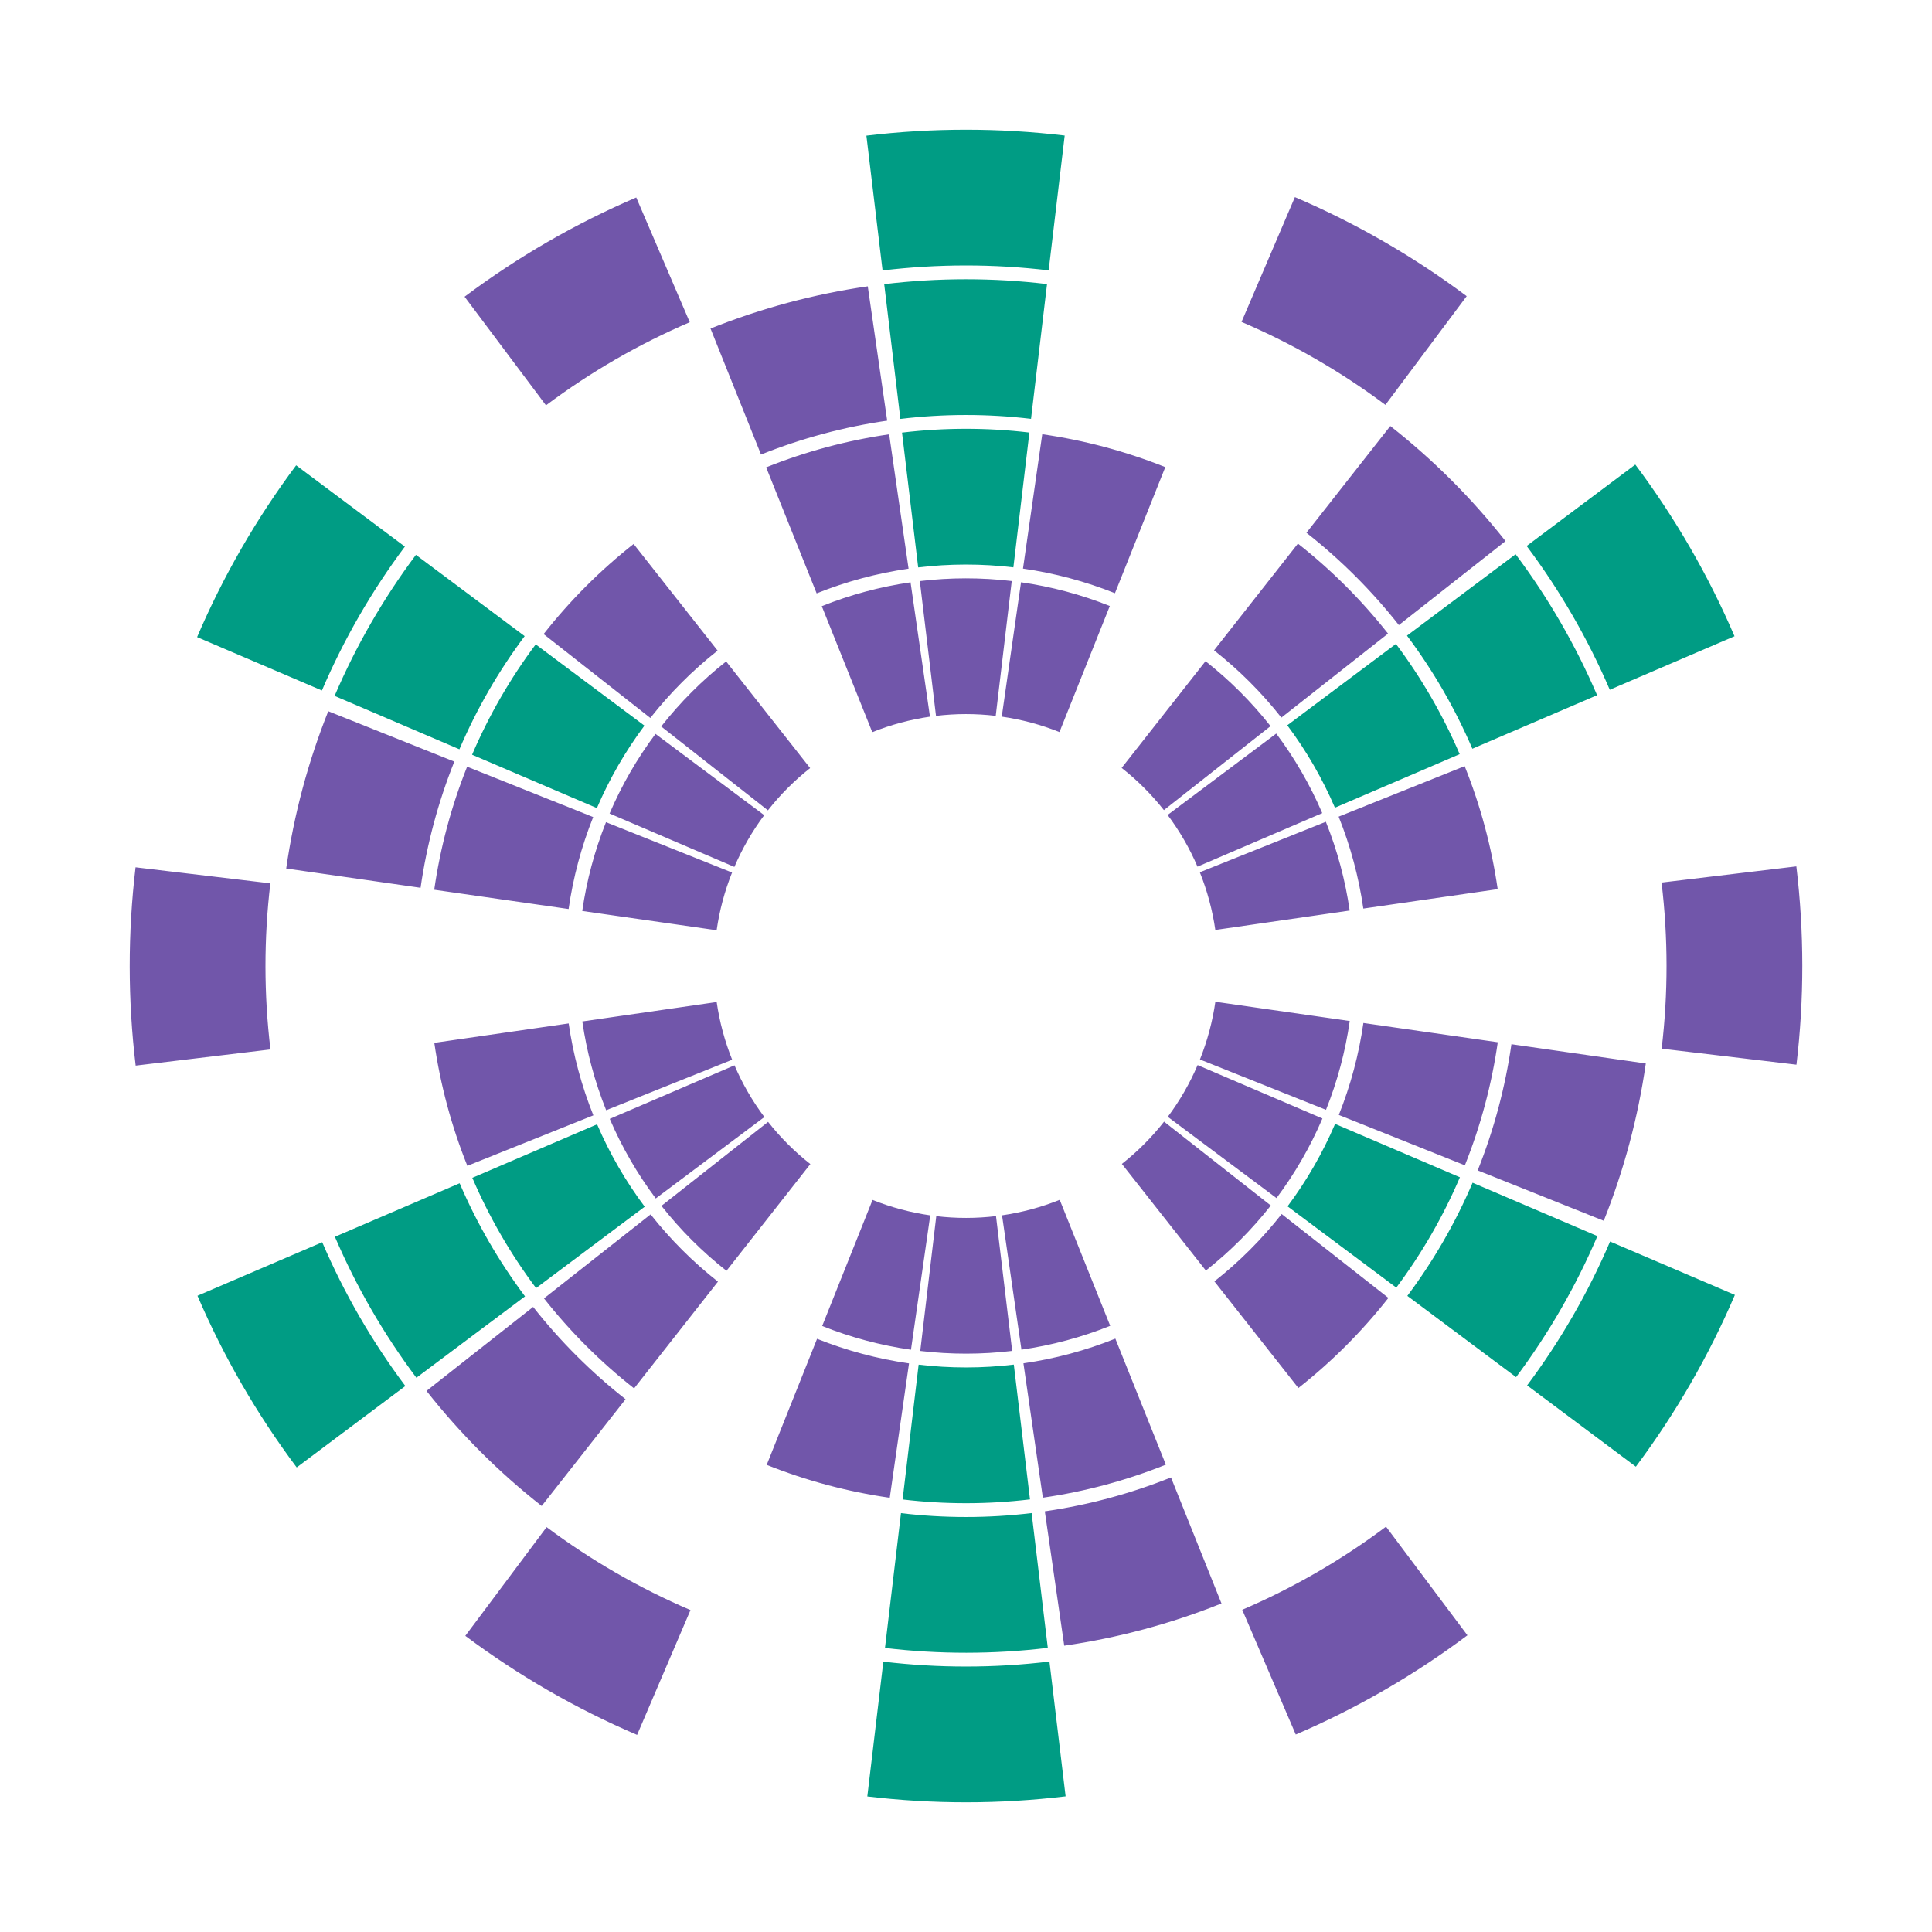
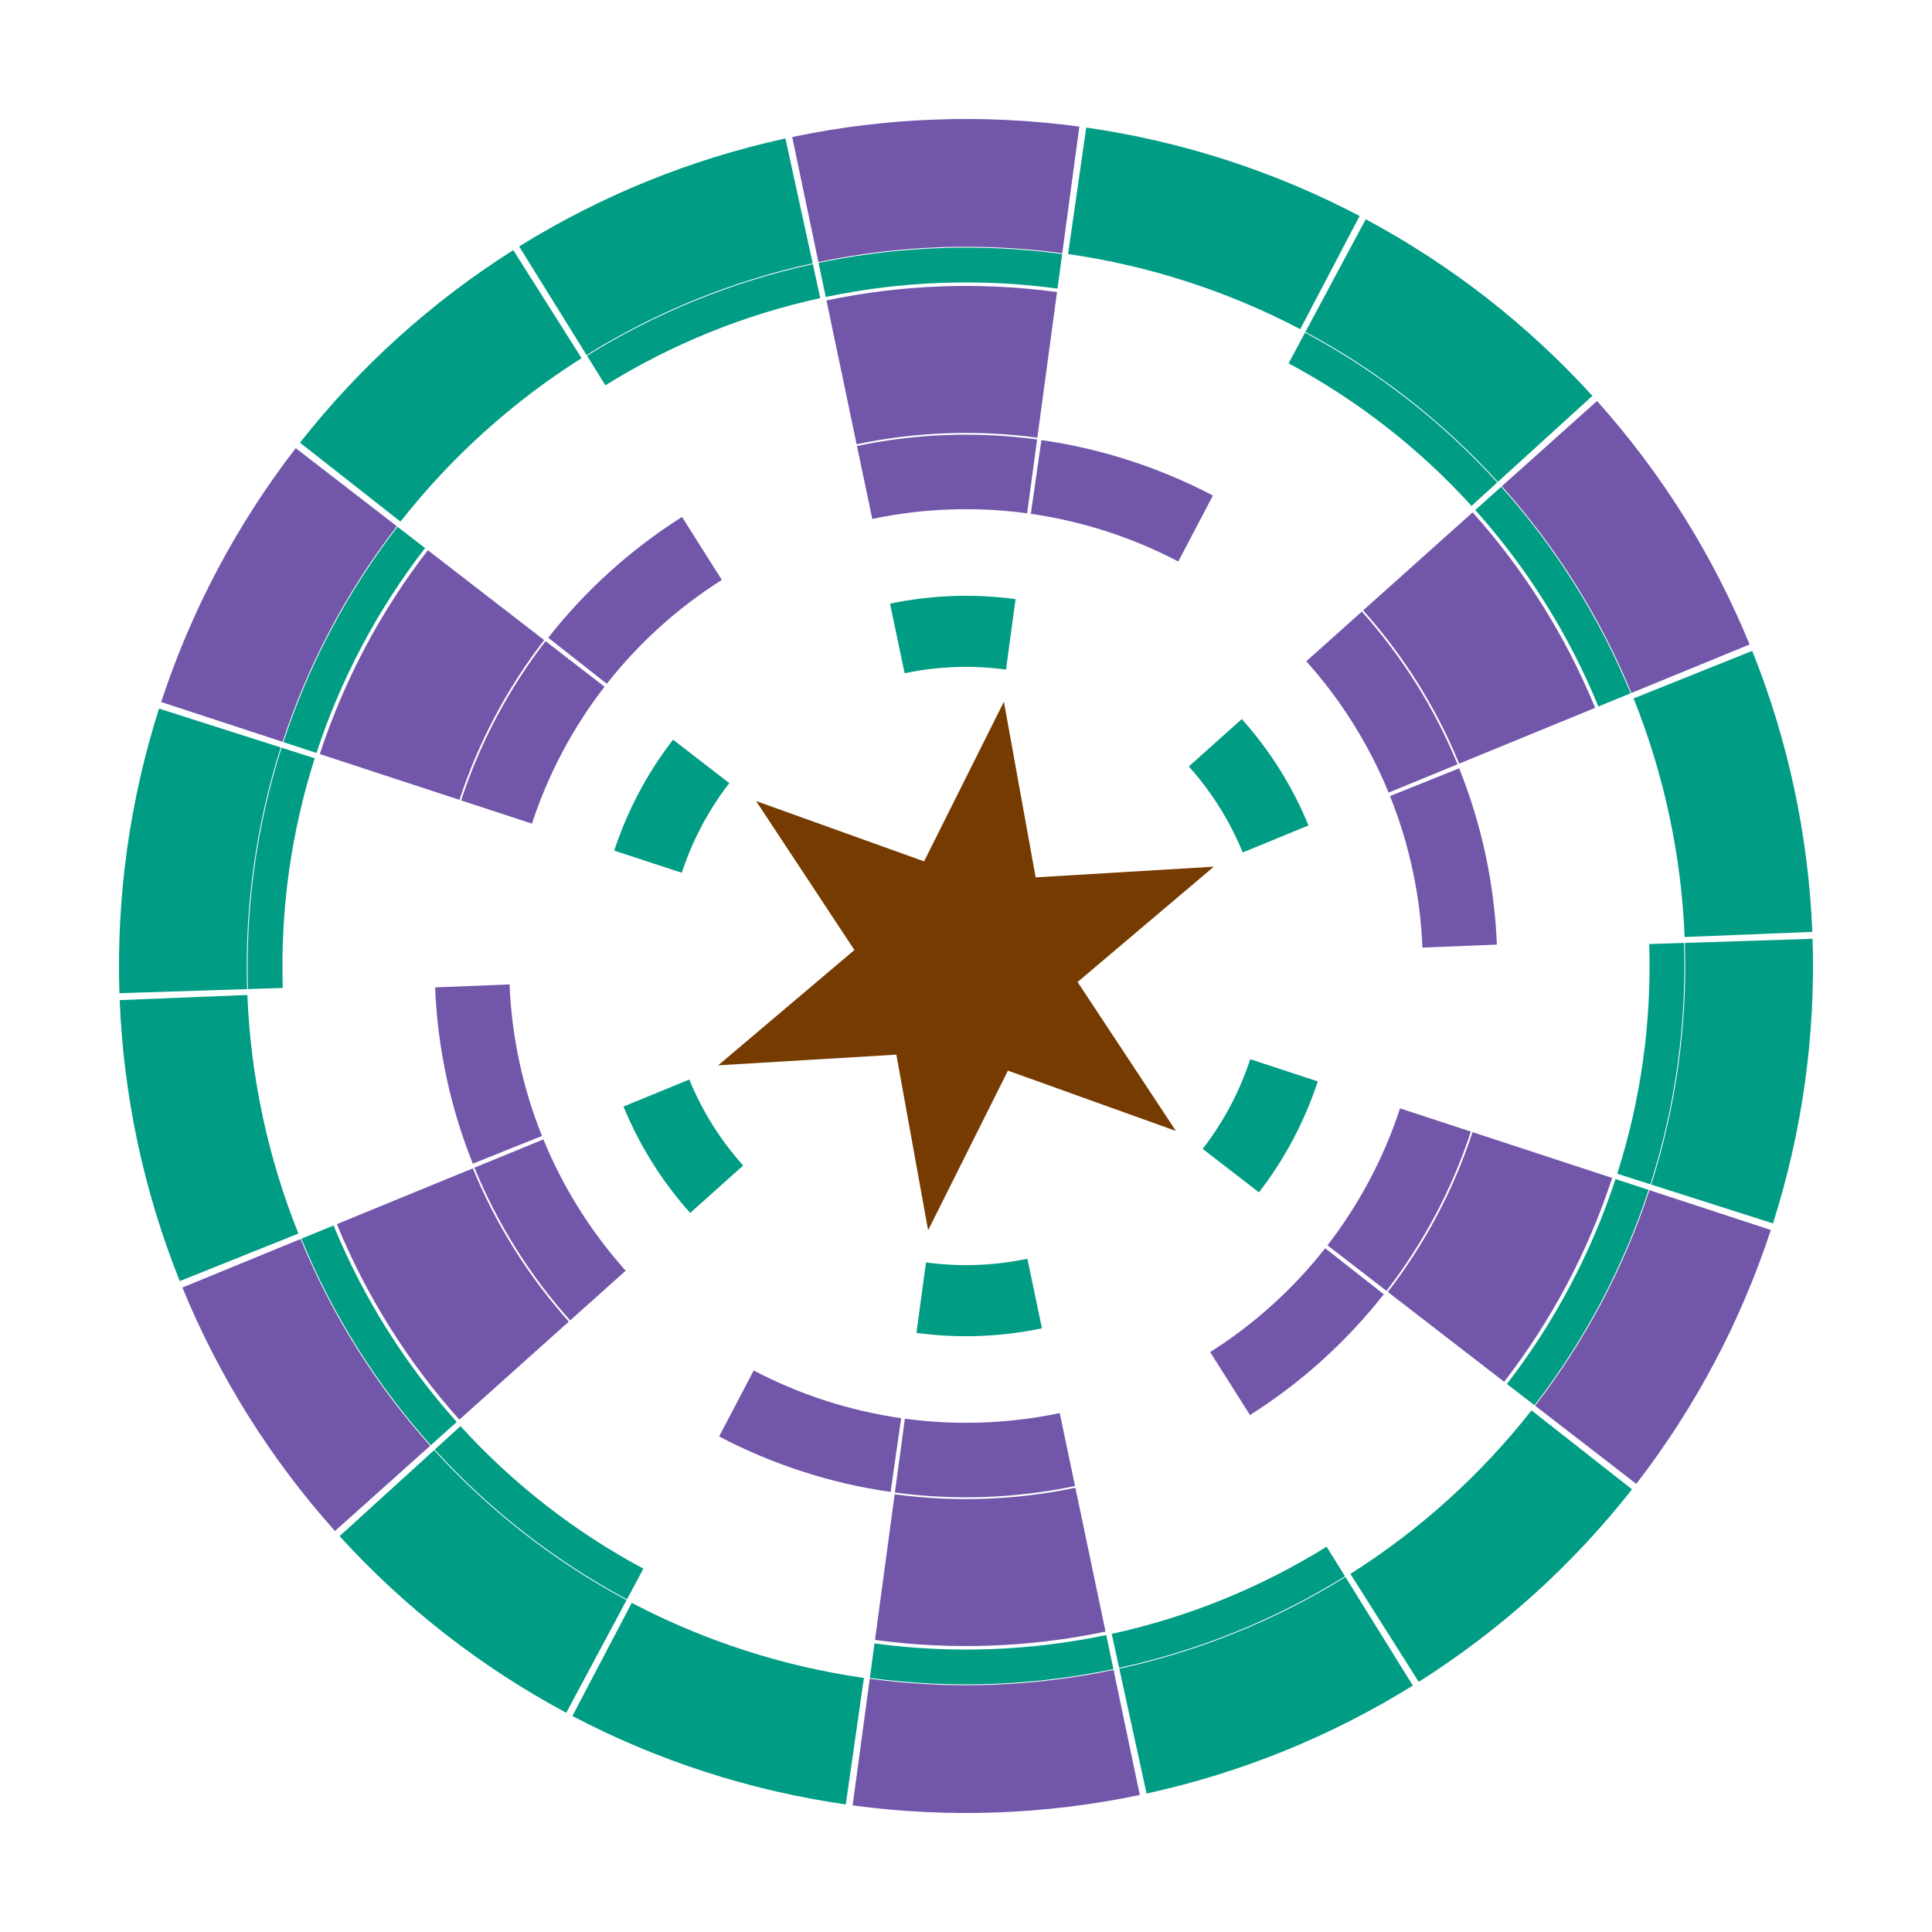
<svg xmlns="http://www.w3.org/2000/svg" width="256" height="256" viewBox="0 0 256 256">
-   <path d="M 101.754 107.376 L 87.61 96.262 C 90.127 93.059 93.017 90.166 96.217 87.645 L 107.347 101.776 C 105.267 103.415 103.389 105.294 101.754 107.376 Z M 115.582 97.016 L 108.89 80.319 C 112.672 78.804 116.62 77.743 120.653 77.161 L 123.225 94.963 C 120.605 95.342 118.039 96.031 115.582 97.016 Z M 124.024 94.857 L 121.882 76.998 C 125.927 76.513 130.016 76.511 134.061 76.991 L 131.939 94.853 C 129.31 94.541 126.653 94.542 124.024 94.857 Z M 132.738 94.958 L 135.291 77.152 C 139.324 77.731 143.273 78.787 147.057 80.298 L 140.384 97.002 C 137.925 96.02 135.358 95.334 132.738 94.958 Z M 148.624 101.754 L 159.738 87.61 C 162.941 90.127 165.834 93.017 168.355 96.217 L 154.224 107.347 C 152.585 105.267 150.706 103.389 148.624 101.754 Z M 154.715 107.986 L 169.11 97.201 C 171.553 100.461 173.599 104.001 175.205 107.745 L 158.675 114.838 C 157.632 112.405 156.302 110.105 154.715 107.986 Z M 158.984 115.582 L 175.681 108.89 C 177.196 112.672 178.257 116.62 178.839 120.653 L 161.037 123.225 C 160.658 120.605 159.969 118.039 158.984 115.582 Z M 161.042 132.738 L 178.848 135.291 C 178.269 139.324 177.213 143.273 175.702 147.057 L 158.998 140.384 C 159.98 137.925 160.666 135.358 161.042 132.738 Z M 158.69 141.128 L 175.228 148.203 C 173.626 151.949 171.583 155.49 169.144 158.754 L 154.737 147.985 C 156.322 145.864 157.649 143.562 158.69 141.128 Z M 154.246 148.624 L 168.39 159.738 C 165.873 162.941 162.983 165.834 159.783 168.355 L 148.653 154.224 C 150.733 152.585 152.611 150.706 154.246 148.624 Z M 140.418 158.984 L 147.11 175.681 C 143.328 177.196 139.38 178.257 135.347 178.839 L 132.775 161.037 C 135.395 160.658 137.961 159.969 140.418 158.984 Z M 131.976 161.143 L 134.118 179.002 C 130.073 179.487 125.984 179.489 121.939 179.009 L 124.061 161.147 C 126.69 161.459 129.347 161.458 131.976 161.143 Z M 123.262 161.042 L 120.709 178.848 C 116.676 178.269 112.727 177.213 108.943 175.702 L 115.616 158.998 C 118.075 159.98 120.642 160.666 123.262 161.042 Z M 107.376 154.246 L 96.262 168.39 C 93.059 165.873 90.166 162.983 87.645 159.783 L 101.776 148.653 C 103.415 150.733 105.294 152.611 107.376 154.246 Z M 101.285 148.014 L 86.89 158.799 C 84.447 155.539 82.401 151.999 80.795 148.255 L 97.325 141.162 C 98.368 143.595 99.698 145.895 101.285 148.014 Z M 97.016 140.418 L 80.319 147.11 C 78.804 143.328 77.743 139.38 77.161 135.347 L 94.963 132.775 C 95.342 135.395 96.031 137.961 97.016 140.418 Z M 94.958 123.262 L 77.152 120.709 C 77.731 116.676 78.787 112.727 80.298 108.943 L 97.002 115.616 C 96.02 118.075 95.334 120.642 94.958 123.262 Z M 97.31 114.872 L 80.772 107.797 C 82.374 104.051 84.417 100.51 86.856 97.246 L 101.263 108.015 C 99.678 110.136 98.351 112.438 97.31 114.872 Z M 86.173 95.133 L 72.03 84.019 C 75.518 79.58 79.522 75.572 83.957 72.079 L 95.087 86.21 C 91.772 88.82 88.78 91.816 86.173 95.133 Z M 108.211 78.623 L 101.519 61.926 C 106.759 59.826 112.231 58.357 117.818 57.549 L 120.391 75.352 C 116.216 75.955 112.127 77.053 108.211 78.623 Z M 135.55 75.343 L 138.103 57.538 C 143.692 58.339 149.165 59.803 154.408 61.897 L 147.735 78.601 C 143.817 77.036 139.727 75.942 135.55 75.343 Z M 160.867 86.173 L 171.981 72.03 C 176.42 75.518 180.428 79.522 183.921 83.957 L 169.79 95.087 C 167.18 91.772 164.184 88.78 160.867 86.173 Z M 177.377 108.211 L 194.074 101.519 C 196.174 106.759 197.643 112.231 198.451 117.818 L 180.648 120.391 C 180.045 116.216 178.947 112.127 177.377 108.211 Z M 180.657 135.55 L 198.462 138.103 C 197.661 143.692 196.197 149.165 194.103 154.408 L 177.399 147.735 C 178.964 143.817 180.058 139.727 180.657 135.55 Z M 169.827 160.867 L 183.97 171.981 C 180.482 176.42 176.478 180.428 172.043 183.921 L 160.913 169.79 C 164.228 167.18 167.22 164.184 169.827 160.867 Z M 147.789 177.377 L 154.481 194.074 C 149.241 196.174 143.769 197.643 138.182 198.451 L 135.609 180.648 C 139.784 180.045 143.873 178.947 147.789 177.377 Z M 120.45 180.657 L 117.897 198.462 C 112.308 197.661 106.835 196.197 101.592 194.103 L 108.265 177.399 C 112.183 178.964 116.273 180.058 120.45 180.657 Z M 95.133 169.827 L 84.019 183.97 C 79.58 180.482 75.572 176.478 72.079 172.043 L 86.21 160.913 C 88.82 164.228 91.816 167.22 95.133 169.827 Z M 78.623 147.789 L 61.926 154.481 C 59.826 149.241 58.357 143.769 57.549 138.182 L 75.352 135.609 C 75.955 139.784 77.053 143.873 78.623 147.789 Z M 75.343 120.45 L 57.538 117.897 C 58.339 112.308 59.803 106.835 61.897 101.592 L 78.601 108.265 C 77.036 112.183 75.942 116.273 75.343 120.45 Z M 100.839 60.23 L 94.147 43.534 C 100.846 40.849 107.841 38.97 114.984 37.938 L 117.557 55.741 C 111.826 56.569 106.214 58.076 100.839 60.23 Z M 173.11 70.593 L 184.224 56.45 C 189.898 60.909 195.023 66.027 199.488 71.697 L 185.357 82.826 C 181.774 78.277 177.663 74.171 173.11 70.593 Z M 200.271 138.363 L 218.076 140.916 C 217.052 148.06 215.181 155.057 212.504 161.759 L 195.8 155.086 C 197.948 149.708 199.449 144.095 200.271 138.363 Z M 155.161 195.77 L 161.853 212.466 C 155.154 215.151 148.159 217.03 141.016 218.062 L 138.443 200.259 C 144.174 199.431 149.786 197.924 155.161 195.77 Z M 82.89 185.407 L 71.776 199.55 C 66.102 195.091 60.977 189.973 56.512 184.303 L 70.643 173.174 C 74.226 177.723 78.337 181.829 82.89 185.407 Z M 55.729 117.637 L 37.924 115.084 C 38.948 107.94 40.819 100.943 43.496 94.241 L 60.2 100.914 C 58.052 106.292 56.551 111.905 55.729 117.637 Z M 72.344 53.711 L 61.559 39.315 C 68.592 34.046 76.228 29.632 84.305 26.166 L 91.397 42.696 C 84.632 45.599 78.236 49.297 72.344 53.711 Z M 164.508 42.656 L 171.582 26.118 C 179.663 29.574 187.303 33.98 194.343 39.242 L 183.574 53.649 C 177.677 49.242 171.277 45.551 164.508 42.656 Z M 220.164 116.945 L 238.024 114.802 C 239.071 123.529 239.075 132.348 238.038 141.076 L 220.177 138.953 C 221.045 131.642 221.041 124.254 220.164 116.945 Z M 183.656 202.289 L 194.441 216.685 C 187.408 221.954 179.772 226.368 171.695 229.834 L 164.603 213.304 C 171.368 210.401 177.764 206.703 183.656 202.289 Z M 91.492 213.344 L 84.418 229.882 C 76.337 226.426 68.697 222.02 61.657 216.758 L 72.426 202.351 C 78.323 206.758 84.723 210.449 91.492 213.344 Z M 35.836 139.055 L 17.976 141.198 C 16.929 132.471 16.925 123.652 17.962 114.924 L 35.823 117.047 C 34.955 124.358 34.959 131.746 35.836 139.055 Z" fill="#7156aa" />
-   <path d="M 121.665 75.184 L 119.522 57.324 C 125.128 56.652 130.793 56.649 136.399 57.315 L 134.277 75.177 C 130.087 74.679 125.853 74.681 121.665 75.184 Z M 170.573 96.105 L 184.968 85.32 C 188.353 89.838 191.189 94.743 193.415 99.931 L 176.885 107.024 C 175.221 103.147 173.102 99.482 170.573 96.105 Z M 176.908 148.922 L 193.446 155.996 C 191.226 161.187 188.396 166.095 185.016 170.617 L 170.608 159.848 C 173.134 156.468 175.249 152.801 176.908 148.922 Z M 134.335 180.816 L 136.478 198.676 C 130.872 199.348 125.207 199.351 119.601 198.685 L 121.723 180.823 C 125.913 181.321 130.147 181.319 134.335 180.816 Z M 85.427 159.895 L 71.032 170.68 C 67.647 166.162 64.811 161.257 62.585 156.069 L 79.115 148.976 C 80.779 152.853 82.898 156.518 85.427 159.895 Z M 79.092 107.078 L 62.554 100.004 C 64.774 94.813 67.604 89.905 70.984 85.383 L 85.392 96.152 C 82.866 99.532 80.751 103.199 79.092 107.078 Z M 119.305 55.51 L 117.162 37.65 C 124.328 36.791 131.571 36.787 138.737 37.638 L 136.615 55.5 C 130.865 54.817 125.054 54.82 119.305 55.51 Z M 186.431 84.224 L 200.826 73.439 C 205.154 79.215 208.779 85.486 211.624 92.118 L 195.094 99.211 C 192.811 93.889 189.903 88.859 186.431 84.224 Z M 195.126 156.715 L 211.664 163.789 C 208.826 170.425 205.208 176.699 200.887 182.48 L 186.479 171.711 C 189.946 167.073 192.849 162.039 195.126 156.715 Z M 136.695 200.49 L 138.838 218.35 C 131.672 219.209 124.429 219.213 117.263 218.362 L 119.385 200.5 C 125.135 201.183 130.946 201.18 136.695 200.49 Z M 69.569 171.776 L 55.174 182.561 C 50.846 176.785 47.221 170.514 44.376 163.882 L 60.906 156.789 C 63.189 162.111 66.097 167.141 69.569 171.776 Z M 60.874 99.285 L 44.336 92.211 C 47.174 85.575 50.792 79.301 55.113 73.52 L 69.521 84.289 C 66.054 88.927 63.151 93.961 60.874 99.285 Z M 116.945 35.836 L 114.802 17.976 C 123.529 16.929 132.348 16.925 141.076 17.962 L 138.953 35.823 C 131.642 34.955 124.254 34.959 116.945 35.836 Z M 202.289 72.344 L 216.685 61.559 C 221.954 68.592 226.368 76.228 229.834 84.305 L 213.304 91.397 C 210.401 84.632 206.703 78.236 202.289 72.344 Z M 213.344 164.508 L 229.882 171.582 C 226.426 179.663 222.02 187.303 216.758 194.343 L 202.351 183.574 C 206.758 177.677 210.449 171.277 213.344 164.508 Z M 139.055 220.164 L 141.198 238.024 C 132.471 239.071 123.652 239.075 114.924 238.038 L 117.047 220.177 C 124.358 221.045 131.746 221.041 139.055 220.164 Z M 53.711 183.656 L 39.315 194.441 C 34.046 187.408 29.632 179.772 26.166 171.695 L 42.696 164.603 C 45.599 171.368 49.297 177.764 53.711 183.656 Z M 42.656 91.492 L 26.118 84.418 C 29.574 76.337 33.98 68.697 39.242 61.657 L 53.649 72.426 C 49.242 78.323 45.551 84.723 42.656 91.492 Z" fill="#009c84" />
+   <path d="M 80.406 90.601 L 72.644 84.502 C 77.599 78.197 83.594 72.785 90.371 68.499 L 95.647 76.842 C 89.82 80.527 84.666 85.18 80.406 90.601 Z M 115.58 68.758 L 113.555 59.097 C 121.403 57.451 129.475 57.159 137.421 58.232 L 136.1 68.015 C 129.268 67.092 122.328 67.343 115.58 68.758 Z M 136.591 68.083 L 137.992 58.312 C 145.93 59.45 153.615 61.936 160.715 65.662 L 156.128 74.403 C 150.023 71.199 143.416 69.062 136.591 68.083 Z M 173.095 87.623 L 180.45 81.039 C 185.799 87.013 190.088 93.857 193.132 101.275 L 183.999 105.022 C 181.382 98.644 177.694 92.76 173.095 87.623 Z M 184.185 105.482 L 193.348 101.81 C 196.331 109.253 198.021 117.151 198.344 125.163 L 188.481 125.561 C 188.203 118.672 186.75 111.881 184.185 105.482 Z M 185.515 146.865 L 194.895 149.942 C 192.395 157.561 188.613 164.698 183.71 171.043 L 175.899 165.008 C 180.114 159.552 183.366 153.416 185.515 146.865 Z M 175.594 165.399 L 183.356 171.498 C 178.401 177.803 172.406 183.215 165.629 187.501 L 160.353 179.158 C 166.18 175.473 171.334 170.82 175.594 165.399 Z M 140.42 187.242 L 142.445 196.903 C 134.597 198.549 126.525 198.841 118.579 197.768 L 119.9 187.985 C 126.732 188.908 133.672 188.657 140.42 187.242 Z M 119.409 187.917 L 118.008 197.688 C 110.07 196.55 102.385 194.064 95.285 190.338 L 99.872 181.597 C 105.977 184.801 112.584 186.938 119.409 187.917 Z M 82.905 168.377 L 75.55 174.961 C 70.201 168.987 65.912 162.143 62.868 154.725 L 72.001 150.978 C 74.618 157.356 78.306 163.24 82.905 168.377 Z M 71.815 150.518 L 62.652 154.19 C 59.669 146.747 57.979 138.849 57.656 130.837 L 67.519 130.439 C 67.797 137.328 69.25 144.119 71.815 150.518 Z M 70.485 109.135 L 61.105 106.058 C 63.605 98.439 67.387 91.302 72.29 84.957 L 80.101 90.992 C 75.886 96.448 72.634 102.584 70.485 109.135 Z M 113.506 58.864 L 109.511 39.807 C 119.556 37.701 129.888 37.327 140.059 38.7 L 137.453 57.997 C 129.48 56.92 121.381 57.214 113.506 58.864 Z M 180.626 80.88 L 195.133 67.892 C 201.979 75.538 207.469 84.298 211.365 93.794 L 193.351 101.185 C 190.297 93.742 185.993 86.875 180.626 80.88 Z M 195.12 150.016 L 213.622 156.085 C 210.423 165.837 205.581 174.971 199.306 183.093 L 183.898 171.188 C 188.817 164.821 192.612 157.661 195.12 150.016 Z M 142.494 197.136 L 146.489 216.193 C 136.444 218.299 126.112 218.673 115.941 217.3 L 118.547 198.003 C 126.52 199.08 134.619 198.786 142.494 197.136 Z M 75.374 175.12 L 60.867 188.108 C 54.021 180.462 48.531 171.702 44.635 162.206 L 62.649 154.815 C 65.703 162.258 70.007 169.125 75.374 175.12 Z M 60.88 105.984 L 42.378 99.915 C 45.577 90.163 50.419 81.029 56.694 72.907 L 72.102 84.812 C 67.183 91.179 63.388 98.339 60.88 105.984 Z M 108.446 34.726 L 104.972 18.155 C 117.483 15.532 130.351 15.066 143.02 16.776 L 140.754 33.555 C 129.996 32.103 119.07 32.498 108.446 34.726 Z M 199.001 64.428 L 211.615 53.134 C 220.142 62.658 226.98 73.569 231.832 85.395 L 216.168 91.823 C 212.048 81.78 206.242 72.516 199.001 64.428 Z M 218.555 157.703 L 234.643 162.98 C 230.659 175.126 224.629 186.503 216.813 196.619 L 203.415 186.267 C 210.051 177.678 215.172 168.017 218.555 157.703 Z M 147.554 221.274 L 151.028 237.845 C 138.517 240.468 125.649 240.934 112.98 239.224 L 115.246 222.445 C 126.004 223.897 136.93 223.502 147.554 221.274 Z M 56.999 191.572 L 44.385 202.866 C 35.858 193.342 29.02 182.431 24.168 170.605 L 39.832 164.177 C 43.952 174.22 49.758 183.484 56.999 191.572 Z M 37.445 98.297 L 21.357 93.02 C 25.341 80.874 31.371 69.497 39.187 59.381 L 52.585 69.733 C 45.949 78.322 40.828 87.983 37.445 98.297 Z" fill="#7156aa" />
+   <path d="M 119.868 89.208 L 117.935 79.989 C 123.403 78.843 129.028 78.639 134.565 79.387 L 133.304 88.721 C 128.83 88.117 124.286 88.282 119.868 89.208 Z M 157.529 101.561 L 164.546 95.278 C 168.273 99.441 171.262 104.209 173.383 109.379 L 164.668 112.954 C 162.955 108.778 160.54 104.925 157.529 101.561 Z M 165.661 140.353 L 174.611 143.289 C 172.87 148.598 170.234 153.57 166.818 157.992 L 159.364 152.233 C 162.124 148.66 164.254 144.643 165.661 140.353 Z M 136.132 166.792 L 138.065 176.011 C 132.597 177.157 126.972 177.361 121.435 176.613 L 122.696 167.279 C 127.17 167.883 131.714 167.718 136.132 166.792 Z M 98.471 154.439 L 91.454 160.722 C 87.727 156.559 84.738 151.791 82.617 146.621 L 91.332 143.046 C 93.045 147.222 95.46 151.075 98.471 154.439 Z M 90.339 115.647 L 81.389 112.711 C 83.13 107.402 85.766 102.43 89.182 98.008 L 96.636 103.767 C 93.876 107.34 91.746 111.357 90.339 115.647 Z M 80.216 51.052 L 77.782 47.133 C 86.993 41.413 97.113 37.309 107.706 34.997 L 108.69 39.504 C 98.61 41.704 88.98 45.609 80.216 51.052 Z M 109.415 39.349 L 108.469 34.834 C 119.08 32.61 129.994 32.214 140.739 33.665 L 140.122 38.237 C 129.897 36.856 119.513 37.232 109.415 39.349 Z M 170.747 48.143 L 172.924 44.076 C 182.483 49.193 191.097 55.906 198.396 63.924 L 194.984 67.029 C 188.04 59.399 179.843 53.012 170.747 48.143 Z M 195.481 67.58 L 198.918 64.502 C 206.151 72.58 211.95 81.834 216.066 91.865 L 211.798 93.616 C 207.882 84.071 202.363 75.266 195.481 67.58 Z M 218.531 125.092 L 223.142 124.943 C 223.49 135.78 221.984 146.597 218.69 156.926 L 214.295 155.525 C 217.43 145.696 218.862 135.403 218.531 125.092 Z M 214.066 156.23 L 218.45 157.668 C 215.07 167.971 209.956 177.62 203.327 186.2 L 199.676 183.379 C 205.984 175.215 210.851 166.033 214.066 156.23 Z M 175.784 204.948 L 178.218 208.867 C 169.007 214.587 158.887 218.691 148.294 221.003 L 147.31 216.496 C 157.39 214.296 167.02 210.391 175.784 204.948 Z M 146.585 216.651 L 147.531 221.166 C 136.92 223.39 126.006 223.786 115.261 222.335 L 115.878 217.763 C 126.103 219.144 136.487 218.768 146.585 216.651 Z M 85.253 207.857 L 83.076 211.924 C 73.517 206.807 64.903 200.094 57.604 192.076 L 61.016 188.971 C 67.96 196.601 76.157 202.988 85.253 207.857 Z M 60.519 188.42 L 57.082 191.498 C 49.849 183.42 44.05 174.166 39.934 164.135 L 44.202 162.384 C 48.118 171.929 53.637 180.734 60.519 188.42 Z M 37.469 130.908 L 32.858 131.057 C 32.51 120.22 34.016 109.403 37.31 99.074 L 41.705 100.475 C 38.57 110.304 37.138 120.597 37.469 130.908 Z M 41.934 99.77 L 37.55 98.332 C 40.93 88.029 46.044 78.38 52.673 69.8 L 56.324 72.621 C 50.016 80.785 45.149 89.967 41.934 99.77 Z M 53.065 69.117 L 39.752 58.656 C 47.651 48.604 57.208 39.976 68.012 33.143 L 77.062 47.453 C 67.888 53.255 59.772 60.582 53.065 69.117 Z M 77.723 47.039 L 68.791 32.655 C 79.651 25.911 91.583 21.072 104.073 18.347 L 107.683 34.889 C 97.077 37.203 86.945 41.312 77.723 47.039 Z M 141.527 33.663 L 143.93 16.903 C 156.584 18.718 168.835 22.68 180.154 28.621 L 172.287 43.613 C 162.675 38.569 152.272 35.204 141.527 33.663 Z M 172.976 43.979 L 180.967 29.051 C 192.237 35.084 202.394 42.998 210.999 52.452 L 198.478 63.849 C 191.171 55.822 182.546 49.101 172.976 43.979 Z M 216.462 92.546 L 232.178 86.247 C 236.933 98.113 239.627 110.704 240.142 123.478 L 223.225 124.16 C 222.787 113.314 220.5 102.622 216.462 92.546 Z M 223.253 124.94 L 240.175 124.396 C 240.586 137.173 238.81 149.926 234.926 162.105 L 218.795 156.96 C 222.094 146.618 223.601 135.789 223.253 124.94 Z M 202.935 186.883 L 216.248 197.344 C 208.349 207.396 198.792 216.024 187.988 222.857 L 178.938 208.547 C 188.112 202.745 196.228 195.418 202.935 186.883 Z M 178.277 208.961 L 187.209 223.345 C 176.349 230.089 164.417 234.928 151.927 237.653 L 148.317 221.111 C 158.923 218.797 169.055 214.688 178.277 208.961 Z M 114.473 222.337 L 112.07 239.097 C 99.416 237.282 87.165 233.32 75.846 227.379 L 83.713 212.387 C 93.325 217.431 103.728 220.796 114.473 222.337 Z M 83.024 212.021 L 75.033 226.949 C 63.763 220.916 53.606 213.002 45.001 203.548 L 57.522 192.151 C 64.829 200.178 73.454 206.899 83.024 212.021 Z M 39.538 163.454 L 23.822 169.753 C 19.067 157.887 16.373 145.296 15.858 132.522 L 32.775 131.84 C 33.213 142.686 35.5 153.378 39.538 163.454 Z M 32.747 131.06 L 15.825 131.604 C 15.414 118.827 17.19 106.074 21.074 93.895 L 37.205 99.04 C 33.906 109.382 32.399 120.211 32.747 131.06 Z" fill="#009c84" />
+   <path d="M 100.185 106.143 L 122.444 114.136 L 133.021 92.983 L 137.228 116.256 L 160.836 114.84 L 142.785 130.12 L 155.815 149.857 L 133.556 141.864 L 122.979 163.017 L 118.772 139.744 L 95.164 141.16 L 113.215 125.88 Z" fill="#753b00" />
</svg>
